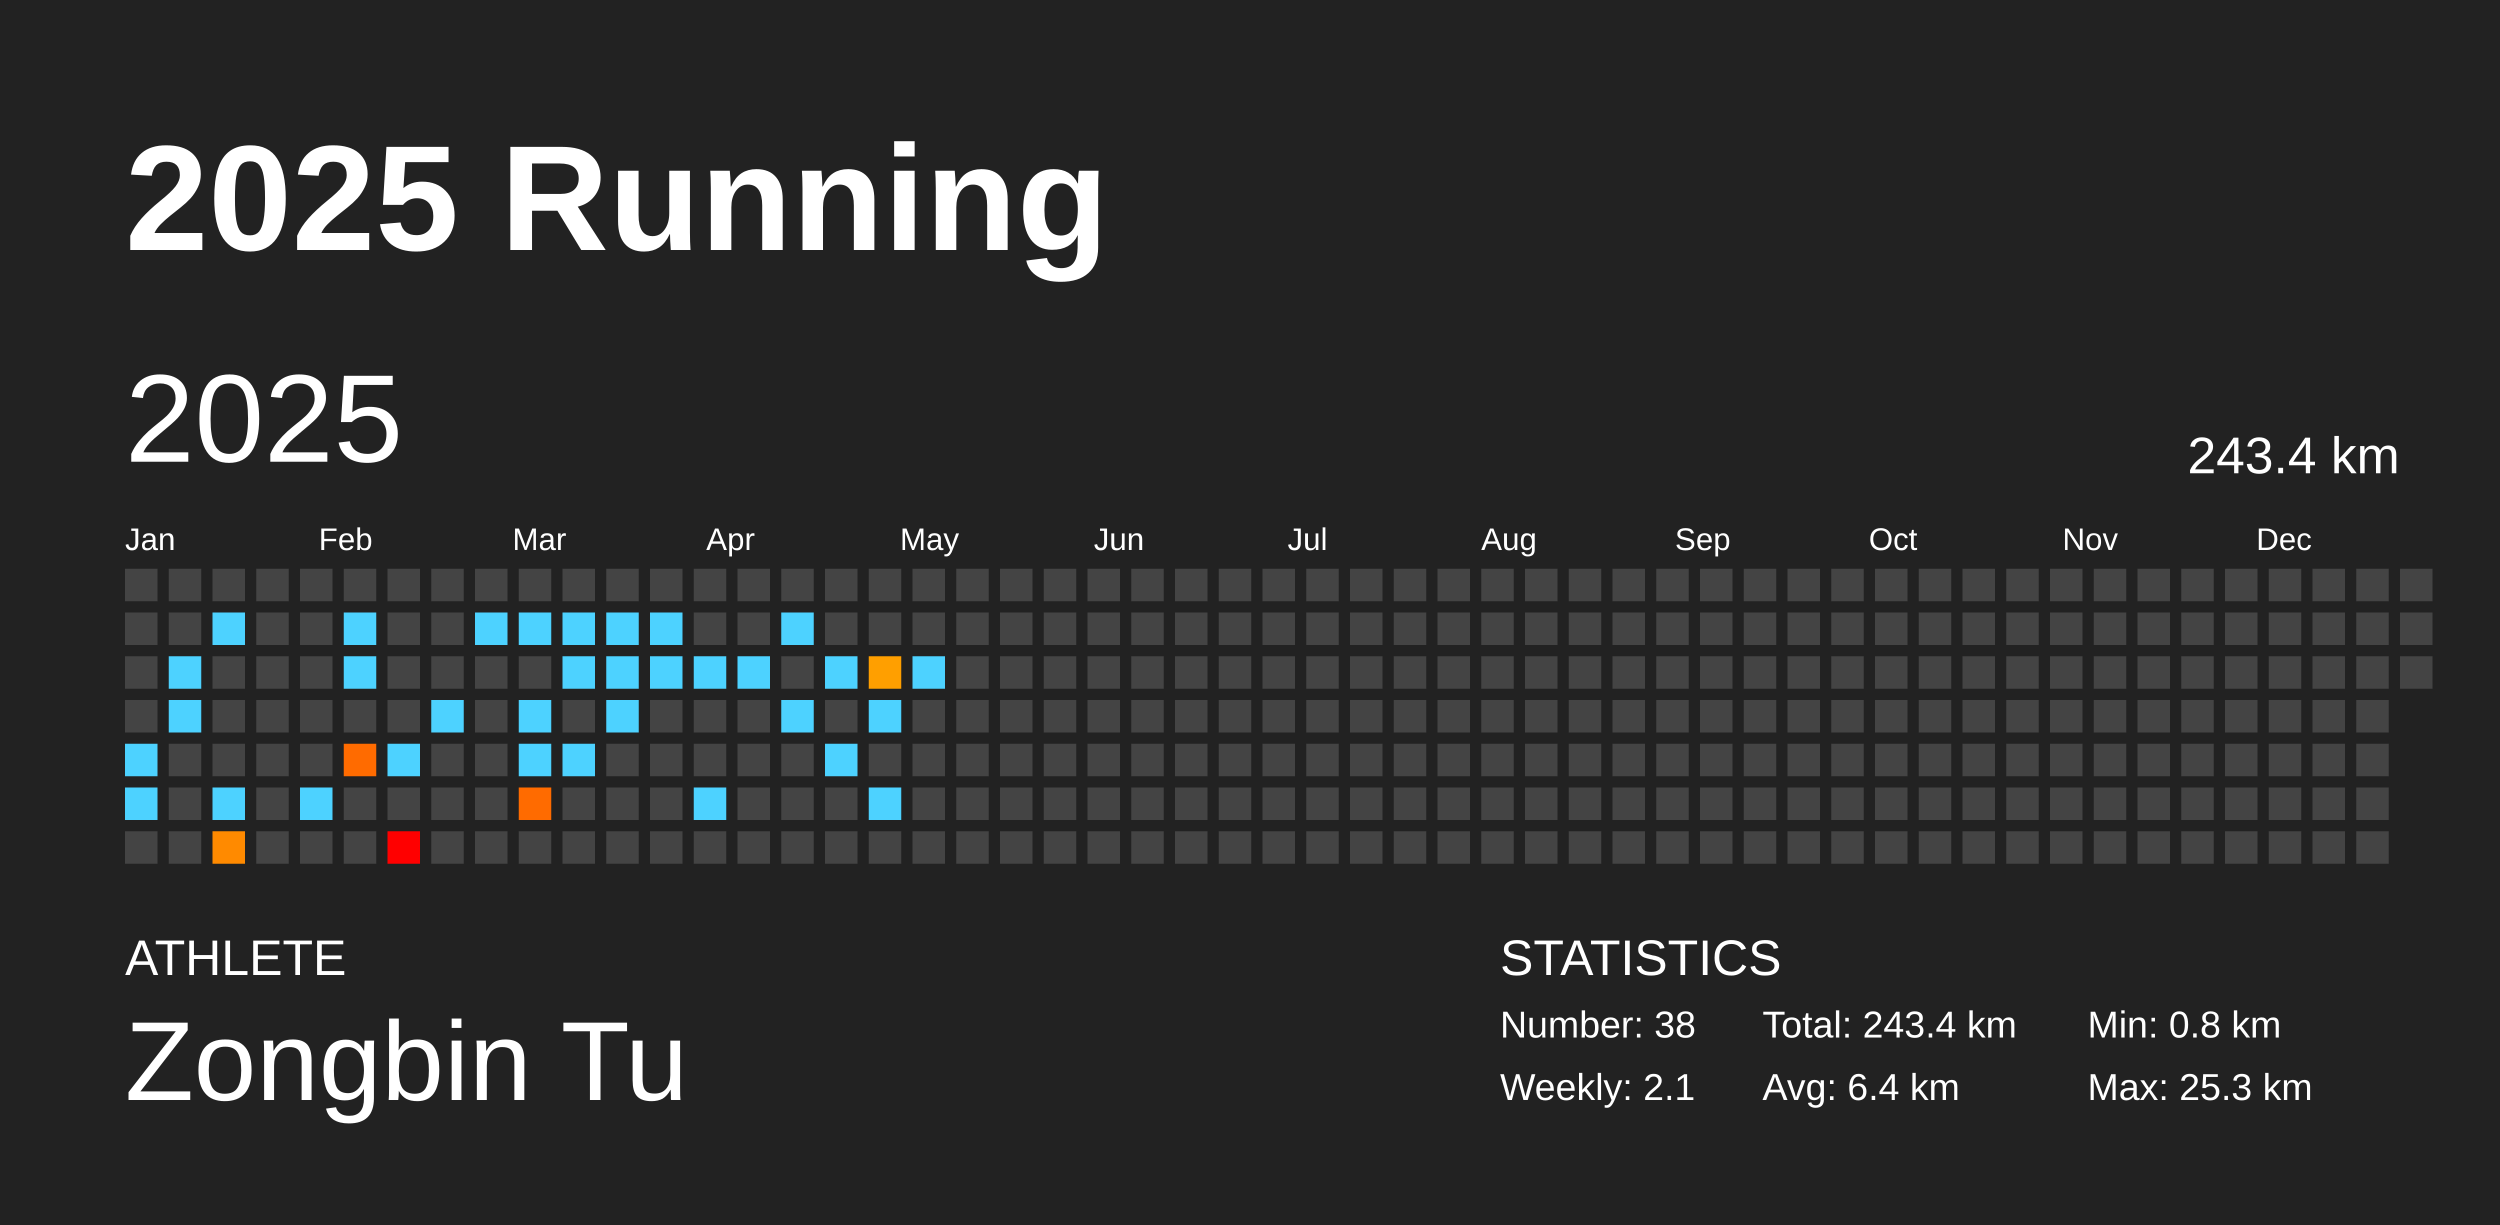
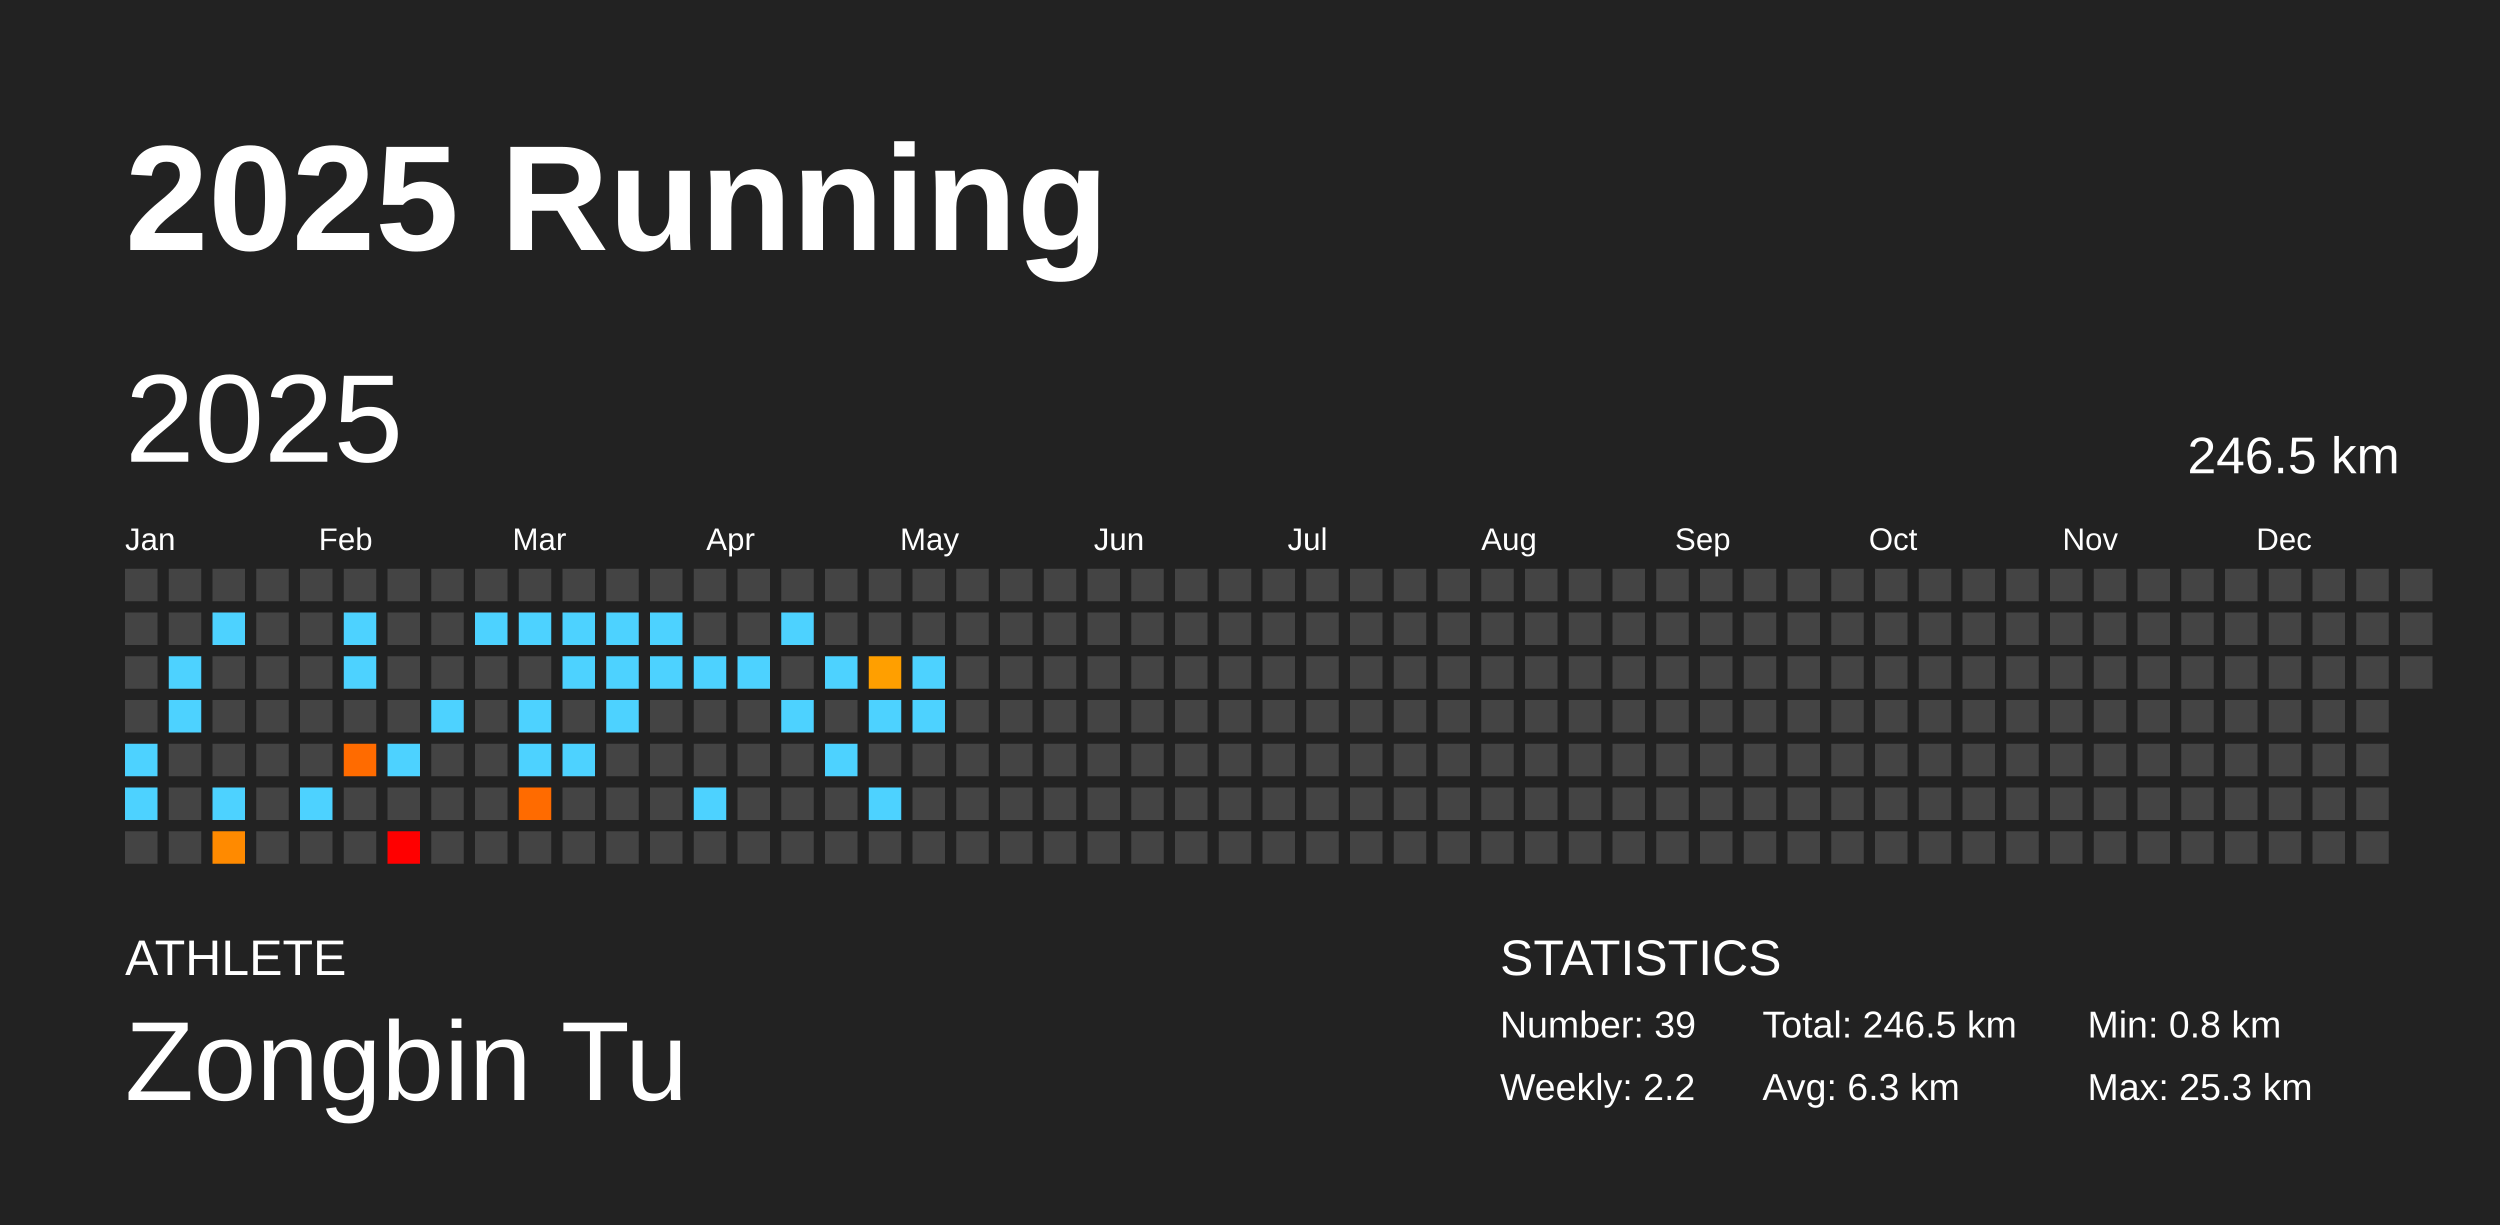
<svg xmlns="http://www.w3.org/2000/svg" baseProfile="full" height="98mm" version="1.1" viewBox="0,0,200,98" width="200mm">
  <defs />
  <rect fill="#222222" height="98" width="200" x="0" y="0" />
  <text fill="#FFFFFF" style="font-size:12px; font-family:Arial; font-weight:bold;" x="10" y="20">2025 Running</text>
  <text fill="#FFFFFF" style="font-size:4px; font-family:Arial" x="10" y="78">ATHLETE</text>
  <text fill="#FFFFFF" style="font-size:9px; font-family:Arial" x="10" y="88">Zongbin Tu</text>
  <text fill="#FFFFFF" style="font-size:4px; font-family:Arial" x="120" y="78">STATISTICS</text>
-   <text fill="#FFFFFF" style="font-size:3px; font-family:Arial" x="120" y="83">Number: 38</text>
-   <text fill="#FFFFFF" style="font-size:3px; font-family:Arial" x="120" y="88">Weekly: 2.1</text>
-   <text fill="#FFFFFF" style="font-size:3px; font-family:Arial" x="141" y="83">Total: 243.4 km</text>
-   <text fill="#FFFFFF" style="font-size:3px; font-family:Arial" x="141" y="88">Avg: 6.4 km</text>
+   <text fill="#FFFFFF" style="font-size:3px; font-family:Arial" x="120" y="83">Number: 39</text>
+   <text fill="#FFFFFF" style="font-size:3px; font-family:Arial" x="120" y="88">Weekly: 2.2</text>
+   <text fill="#FFFFFF" style="font-size:3px; font-family:Arial" x="141" y="83">Total: 246.5 km</text>
+   <text fill="#FFFFFF" style="font-size:3px; font-family:Arial" x="141" y="88">Avg: 6.3 km</text>
  <text fill="#FFFFFF" style="font-size:3px; font-family:Arial" x="167" y="83">Min: 0.8 km</text>
  <text fill="#FFFFFF" style="font-size:3px; font-family:Arial" x="167" y="88">Max: 25.3 km</text>
  <text dominant-baseline="hanging" fill="#FFFFFF" style="font-size:10.0px; font-family:Arial;" x="10" y="30">2025</text>
-   <text dominant-baseline="hanging" fill="#FFFFFF" style="font-size:4.125px; font-family:Arial;" x="175" y="35">243.4 km</text>
+   <text dominant-baseline="hanging" fill="#FFFFFF" style="font-size:4.125px; font-family:Arial;" x="175" y="35">246.5 km</text>
  <text fill="#FFFFFF" style="font-size:2.5px; font-family:Arial" x="10.0" y="44">Jan</text>
  <text fill="#FFFFFF" style="font-size:2.5px; font-family:Arial" x="25.5" y="44">Feb</text>
  <text fill="#FFFFFF" style="font-size:2.5px; font-family:Arial" x="41.0" y="44">Mar</text>
  <text fill="#FFFFFF" style="font-size:2.5px; font-family:Arial" x="56.5" y="44">Apr</text>
  <text fill="#FFFFFF" style="font-size:2.5px; font-family:Arial" x="72.0" y="44">May</text>
  <text fill="#FFFFFF" style="font-size:2.5px; font-family:Arial" x="87.5" y="44">Jun</text>
  <text fill="#FFFFFF" style="font-size:2.5px; font-family:Arial" x="103.0" y="44">Jul</text>
  <text fill="#FFFFFF" style="font-size:2.5px; font-family:Arial" x="118.5" y="44">Aug</text>
  <text fill="#FFFFFF" style="font-size:2.5px; font-family:Arial" x="134.0" y="44">Sep</text>
  <text fill="#FFFFFF" style="font-size:2.5px; font-family:Arial" x="149.5" y="44">Oct</text>
  <text fill="#FFFFFF" style="font-size:2.5px; font-family:Arial" x="165.0" y="44">Nov</text>
  <text fill="#FFFFFF" style="font-size:2.5px; font-family:Arial" x="180.5" y="44">Dec</text>
  <rect fill="#444444" height="2.6" width="2.6" x="10.0" y="45.5" />
  <rect fill="#444444" height="2.6" width="2.6" x="10.0" y="49.0" />
  <rect fill="#444444" height="2.6" width="2.6" x="10.0" y="52.5" />
  <rect fill="#444444" height="2.6" width="2.6" x="10.0" y="56.0" />
  <rect fill="#4dd2ff" height="2.6" width="2.6" x="10.0" y="59.5" />
  <rect fill="#4dd2ff" height="2.6" width="2.6" x="10.0" y="63.0" />
  <rect fill="#444444" height="2.6" width="2.6" x="10.0" y="66.5" />
  <rect fill="#444444" height="2.6" width="2.6" x="13.5" y="45.5" />
  <rect fill="#444444" height="2.6" width="2.6" x="13.5" y="49.0" />
  <rect fill="#4dd2ff" height="2.6" width="2.6" x="13.5" y="52.5" />
  <rect fill="#4dd2ff" height="2.6" width="2.6" x="13.5" y="56.0" />
  <rect fill="#444444" height="2.6" width="2.6" x="13.5" y="59.5" />
  <rect fill="#444444" height="2.6" width="2.6" x="13.5" y="63.0" />
  <rect fill="#444444" height="2.6" width="2.6" x="13.5" y="66.5" />
  <rect fill="#444444" height="2.6" width="2.6" x="17.0" y="45.5" />
  <rect fill="#4dd2ff" height="2.6" width="2.6" x="17.0" y="49.0" />
  <rect fill="#444444" height="2.6" width="2.6" x="17.0" y="52.5" />
  <rect fill="#444444" height="2.6" width="2.6" x="17.0" y="56.0" />
  <rect fill="#444444" height="2.6" width="2.6" x="17.0" y="59.5" />
  <rect fill="#4dd2ff" height="2.6" width="2.6" x="17.0" y="63.0" />
  <rect fill="#ff8a00" height="2.6" width="2.6" x="17.0" y="66.5" />
  <rect fill="#444444" height="2.6" width="2.6" x="20.5" y="45.5" />
  <rect fill="#444444" height="2.6" width="2.6" x="20.5" y="49.0" />
  <rect fill="#444444" height="2.6" width="2.6" x="20.5" y="52.5" />
  <rect fill="#444444" height="2.6" width="2.6" x="20.5" y="56.0" />
  <rect fill="#444444" height="2.6" width="2.6" x="20.5" y="59.5" />
  <rect fill="#444444" height="2.6" width="2.6" x="20.5" y="63.0" />
  <rect fill="#444444" height="2.6" width="2.6" x="20.5" y="66.5" />
  <rect fill="#444444" height="2.6" width="2.6" x="24.0" y="45.5" />
  <rect fill="#444444" height="2.6" width="2.6" x="24.0" y="49.0" />
  <rect fill="#444444" height="2.6" width="2.6" x="24.0" y="52.5" />
  <rect fill="#444444" height="2.6" width="2.6" x="24.0" y="56.0" />
  <rect fill="#444444" height="2.6" width="2.6" x="24.0" y="59.5" />
  <rect fill="#4dd2ff" height="2.6" width="2.6" x="24.0" y="63.0" />
  <rect fill="#444444" height="2.6" width="2.6" x="24.0" y="66.5" />
  <rect fill="#444444" height="2.6" width="2.6" x="27.5" y="45.5" />
  <rect fill="#4dd2ff" height="2.6" width="2.6" x="27.5" y="49.0" />
  <rect fill="#4dd2ff" height="2.6" width="2.6" x="27.5" y="52.5" />
  <rect fill="#444444" height="2.6" width="2.6" x="27.5" y="56.0" />
  <rect fill="#ff6b00" height="2.6" width="2.6" x="27.5" y="59.5" />
  <rect fill="#444444" height="2.6" width="2.6" x="27.5" y="63.0" />
  <rect fill="#444444" height="2.6" width="2.6" x="27.5" y="66.5" />
  <rect fill="#444444" height="2.6" width="2.6" x="31.0" y="45.5" />
  <rect fill="#444444" height="2.6" width="2.6" x="31.0" y="49.0" />
  <rect fill="#444444" height="2.6" width="2.6" x="31.0" y="52.5" />
  <rect fill="#444444" height="2.6" width="2.6" x="31.0" y="56.0" />
  <rect fill="#4dd2ff" height="2.6" width="2.6" x="31.0" y="59.5" />
  <rect fill="#444444" height="2.6" width="2.6" x="31.0" y="63.0" />
  <rect fill="red" height="2.6" width="2.6" x="31.0" y="66.5" />
  <rect fill="#444444" height="2.6" width="2.6" x="34.5" y="45.5" />
  <rect fill="#444444" height="2.6" width="2.6" x="34.5" y="49.0" />
  <rect fill="#444444" height="2.6" width="2.6" x="34.5" y="52.5" />
  <rect fill="#4dd2ff" height="2.6" width="2.6" x="34.5" y="56.0" />
  <rect fill="#444444" height="2.6" width="2.6" x="34.5" y="59.5" />
  <rect fill="#444444" height="2.6" width="2.6" x="34.5" y="63.0" />
  <rect fill="#444444" height="2.6" width="2.6" x="34.5" y="66.5" />
  <rect fill="#444444" height="2.6" width="2.6" x="38.0" y="45.5" />
  <rect fill="#4dd2ff" height="2.6" width="2.6" x="38.0" y="49.0" />
  <rect fill="#444444" height="2.6" width="2.6" x="38.0" y="52.5" />
  <rect fill="#444444" height="2.6" width="2.6" x="38.0" y="56.0" />
  <rect fill="#444444" height="2.6" width="2.6" x="38.0" y="59.5" />
  <rect fill="#444444" height="2.6" width="2.6" x="38.0" y="63.0" />
  <rect fill="#444444" height="2.6" width="2.6" x="38.0" y="66.5" />
  <rect fill="#444444" height="2.6" width="2.6" x="41.5" y="45.5" />
  <rect fill="#4dd2ff" height="2.6" width="2.6" x="41.5" y="49.0" />
  <rect fill="#444444" height="2.6" width="2.6" x="41.5" y="52.5" />
  <rect fill="#4dd2ff" height="2.6" width="2.6" x="41.5" y="56.0" />
  <rect fill="#4dd2ff" height="2.6" width="2.6" x="41.5" y="59.5" />
  <rect fill="#ff6b00" height="2.6" width="2.6" x="41.5" y="63.0" />
  <rect fill="#444444" height="2.6" width="2.6" x="41.5" y="66.5" />
  <rect fill="#444444" height="2.6" width="2.6" x="45.0" y="45.5" />
  <rect fill="#4dd2ff" height="2.6" width="2.6" x="45.0" y="49.0" />
  <rect fill="#4dd2ff" height="2.6" width="2.6" x="45.0" y="52.5" />
  <rect fill="#444444" height="2.6" width="2.6" x="45.0" y="56.0" />
  <rect fill="#4dd2ff" height="2.6" width="2.6" x="45.0" y="59.5" />
  <rect fill="#444444" height="2.6" width="2.6" x="45.0" y="63.0" />
  <rect fill="#444444" height="2.6" width="2.6" x="45.0" y="66.5" />
  <rect fill="#444444" height="2.6" width="2.6" x="48.5" y="45.5" />
  <rect fill="#4dd2ff" height="2.6" width="2.6" x="48.5" y="49.0" />
  <rect fill="#4dd2ff" height="2.6" width="2.6" x="48.5" y="52.5" />
  <rect fill="#4dd2ff" height="2.6" width="2.6" x="48.5" y="56.0" />
  <rect fill="#444444" height="2.6" width="2.6" x="48.5" y="59.5" />
  <rect fill="#444444" height="2.6" width="2.6" x="48.5" y="63.0" />
  <rect fill="#444444" height="2.6" width="2.6" x="48.5" y="66.5" />
  <rect fill="#444444" height="2.6" width="2.6" x="52.0" y="45.5" />
  <rect fill="#4dd2ff" height="2.6" width="2.6" x="52.0" y="49.0" />
  <rect fill="#4dd2ff" height="2.6" width="2.6" x="52.0" y="52.5" />
  <rect fill="#444444" height="2.6" width="2.6" x="52.0" y="56.0" />
  <rect fill="#444444" height="2.6" width="2.6" x="52.0" y="59.5" />
  <rect fill="#444444" height="2.6" width="2.6" x="52.0" y="63.0" />
  <rect fill="#444444" height="2.6" width="2.6" x="52.0" y="66.5" />
  <rect fill="#444444" height="2.6" width="2.6" x="55.5" y="45.5" />
  <rect fill="#444444" height="2.6" width="2.6" x="55.5" y="49.0" />
  <rect fill="#4dd2ff" height="2.6" width="2.6" x="55.5" y="52.5" />
  <rect fill="#444444" height="2.6" width="2.6" x="55.5" y="56.0" />
  <rect fill="#444444" height="2.6" width="2.6" x="55.5" y="59.5" />
  <rect fill="#4dd2ff" height="2.6" width="2.6" x="55.5" y="63.0" />
  <rect fill="#444444" height="2.6" width="2.6" x="55.5" y="66.5" />
  <rect fill="#444444" height="2.6" width="2.6" x="59.0" y="45.5" />
  <rect fill="#444444" height="2.6" width="2.6" x="59.0" y="49.0" />
  <rect fill="#4dd2ff" height="2.6" width="2.6" x="59.0" y="52.5" />
  <rect fill="#444444" height="2.6" width="2.6" x="59.0" y="56.0" />
  <rect fill="#444444" height="2.6" width="2.6" x="59.0" y="59.5" />
  <rect fill="#444444" height="2.6" width="2.6" x="59.0" y="63.0" />
  <rect fill="#444444" height="2.6" width="2.6" x="59.0" y="66.5" />
  <rect fill="#444444" height="2.6" width="2.6" x="62.5" y="45.5" />
  <rect fill="#4dd2ff" height="2.6" width="2.6" x="62.5" y="49.0" />
  <rect fill="#444444" height="2.6" width="2.6" x="62.5" y="52.5" />
  <rect fill="#4dd2ff" height="2.6" width="2.6" x="62.5" y="56.0" />
  <rect fill="#444444" height="2.6" width="2.6" x="62.5" y="59.5" />
  <rect fill="#444444" height="2.6" width="2.6" x="62.5" y="63.0" />
  <rect fill="#444444" height="2.6" width="2.6" x="62.5" y="66.5" />
  <rect fill="#444444" height="2.6" width="2.6" x="66.0" y="45.5" />
  <rect fill="#444444" height="2.6" width="2.6" x="66.0" y="49.0" />
  <rect fill="#4dd2ff" height="2.6" width="2.6" x="66.0" y="52.5" />
  <rect fill="#444444" height="2.6" width="2.6" x="66.0" y="56.0" />
  <rect fill="#4dd2ff" height="2.6" width="2.6" x="66.0" y="59.5" />
  <rect fill="#444444" height="2.6" width="2.6" x="66.0" y="63.0" />
  <rect fill="#444444" height="2.6" width="2.6" x="66.0" y="66.5" />
  <rect fill="#444444" height="2.6" width="2.6" x="69.5" y="45.5" />
  <rect fill="#444444" height="2.6" width="2.6" x="69.5" y="49.0" />
  <rect fill="#ff9f00" height="2.6" width="2.6" x="69.5" y="52.5" />
  <rect fill="#4dd2ff" height="2.6" width="2.6" x="69.5" y="56.0" />
  <rect fill="#444444" height="2.6" width="2.6" x="69.5" y="59.5" />
  <rect fill="#4dd2ff" height="2.6" width="2.6" x="69.5" y="63.0" />
  <rect fill="#444444" height="2.6" width="2.6" x="69.5" y="66.5" />
  <rect fill="#444444" height="2.6" width="2.6" x="73.0" y="45.5" />
  <rect fill="#444444" height="2.6" width="2.6" x="73.0" y="49.0" />
  <rect fill="#4dd2ff" height="2.6" width="2.6" x="73.0" y="52.5" />
-   <rect fill="#444444" height="2.6" width="2.6" x="73.0" y="56.0" />
+   <rect fill="#4dd2ff" height="2.6" width="2.6" x="73.0" y="56.0" />
  <rect fill="#444444" height="2.6" width="2.6" x="73.0" y="59.5" />
  <rect fill="#444444" height="2.6" width="2.6" x="73.0" y="63.0" />
  <rect fill="#444444" height="2.6" width="2.6" x="73.0" y="66.5" />
  <rect fill="#444444" height="2.6" width="2.6" x="76.5" y="45.5" />
  <rect fill="#444444" height="2.6" width="2.6" x="76.5" y="49.0" />
  <rect fill="#444444" height="2.6" width="2.6" x="76.5" y="52.5" />
  <rect fill="#444444" height="2.6" width="2.6" x="76.5" y="56.0" />
  <rect fill="#444444" height="2.6" width="2.6" x="76.5" y="59.5" />
  <rect fill="#444444" height="2.6" width="2.6" x="76.5" y="63.0" />
  <rect fill="#444444" height="2.6" width="2.6" x="76.5" y="66.5" />
  <rect fill="#444444" height="2.6" width="2.6" x="80.0" y="45.5" />
  <rect fill="#444444" height="2.6" width="2.6" x="80.0" y="49.0" />
  <rect fill="#444444" height="2.6" width="2.6" x="80.0" y="52.5" />
  <rect fill="#444444" height="2.6" width="2.6" x="80.0" y="56.0" />
  <rect fill="#444444" height="2.6" width="2.6" x="80.0" y="59.5" />
  <rect fill="#444444" height="2.6" width="2.6" x="80.0" y="63.0" />
  <rect fill="#444444" height="2.6" width="2.6" x="80.0" y="66.5" />
  <rect fill="#444444" height="2.6" width="2.6" x="83.5" y="45.5" />
  <rect fill="#444444" height="2.6" width="2.6" x="83.5" y="49.0" />
  <rect fill="#444444" height="2.6" width="2.6" x="83.5" y="52.5" />
  <rect fill="#444444" height="2.6" width="2.6" x="83.5" y="56.0" />
  <rect fill="#444444" height="2.6" width="2.6" x="83.5" y="59.5" />
  <rect fill="#444444" height="2.6" width="2.6" x="83.5" y="63.0" />
  <rect fill="#444444" height="2.6" width="2.6" x="83.5" y="66.5" />
  <rect fill="#444444" height="2.6" width="2.6" x="87.0" y="45.5" />
  <rect fill="#444444" height="2.6" width="2.6" x="87.0" y="49.0" />
  <rect fill="#444444" height="2.6" width="2.6" x="87.0" y="52.5" />
  <rect fill="#444444" height="2.6" width="2.6" x="87.0" y="56.0" />
  <rect fill="#444444" height="2.6" width="2.6" x="87.0" y="59.5" />
  <rect fill="#444444" height="2.6" width="2.6" x="87.0" y="63.0" />
  <rect fill="#444444" height="2.6" width="2.6" x="87.0" y="66.5" />
  <rect fill="#444444" height="2.6" width="2.6" x="90.5" y="45.5" />
  <rect fill="#444444" height="2.6" width="2.6" x="90.5" y="49.0" />
  <rect fill="#444444" height="2.6" width="2.6" x="90.5" y="52.5" />
  <rect fill="#444444" height="2.6" width="2.6" x="90.5" y="56.0" />
  <rect fill="#444444" height="2.6" width="2.6" x="90.5" y="59.5" />
  <rect fill="#444444" height="2.6" width="2.6" x="90.5" y="63.0" />
  <rect fill="#444444" height="2.6" width="2.6" x="90.5" y="66.5" />
  <rect fill="#444444" height="2.6" width="2.6" x="94.0" y="45.5" />
  <rect fill="#444444" height="2.6" width="2.6" x="94.0" y="49.0" />
  <rect fill="#444444" height="2.6" width="2.6" x="94.0" y="52.5" />
  <rect fill="#444444" height="2.6" width="2.6" x="94.0" y="56.0" />
  <rect fill="#444444" height="2.6" width="2.6" x="94.0" y="59.5" />
  <rect fill="#444444" height="2.6" width="2.6" x="94.0" y="63.0" />
  <rect fill="#444444" height="2.6" width="2.6" x="94.0" y="66.5" />
  <rect fill="#444444" height="2.6" width="2.6" x="97.5" y="45.5" />
  <rect fill="#444444" height="2.6" width="2.6" x="97.5" y="49.0" />
  <rect fill="#444444" height="2.6" width="2.6" x="97.5" y="52.5" />
  <rect fill="#444444" height="2.6" width="2.6" x="97.5" y="56.0" />
  <rect fill="#444444" height="2.6" width="2.6" x="97.5" y="59.5" />
  <rect fill="#444444" height="2.6" width="2.6" x="97.5" y="63.0" />
  <rect fill="#444444" height="2.6" width="2.6" x="97.5" y="66.5" />
  <rect fill="#444444" height="2.6" width="2.6" x="101.0" y="45.5" />
  <rect fill="#444444" height="2.6" width="2.6" x="101.0" y="49.0" />
  <rect fill="#444444" height="2.6" width="2.6" x="101.0" y="52.5" />
  <rect fill="#444444" height="2.6" width="2.6" x="101.0" y="56.0" />
  <rect fill="#444444" height="2.6" width="2.6" x="101.0" y="59.5" />
  <rect fill="#444444" height="2.6" width="2.6" x="101.0" y="63.0" />
  <rect fill="#444444" height="2.6" width="2.6" x="101.0" y="66.5" />
  <rect fill="#444444" height="2.6" width="2.6" x="104.5" y="45.5" />
  <rect fill="#444444" height="2.6" width="2.6" x="104.5" y="49.0" />
  <rect fill="#444444" height="2.6" width="2.6" x="104.5" y="52.5" />
  <rect fill="#444444" height="2.6" width="2.6" x="104.5" y="56.0" />
  <rect fill="#444444" height="2.6" width="2.6" x="104.5" y="59.5" />
  <rect fill="#444444" height="2.6" width="2.6" x="104.5" y="63.0" />
  <rect fill="#444444" height="2.6" width="2.6" x="104.5" y="66.5" />
  <rect fill="#444444" height="2.6" width="2.6" x="108.0" y="45.5" />
  <rect fill="#444444" height="2.6" width="2.6" x="108.0" y="49.0" />
  <rect fill="#444444" height="2.6" width="2.6" x="108.0" y="52.5" />
  <rect fill="#444444" height="2.6" width="2.6" x="108.0" y="56.0" />
  <rect fill="#444444" height="2.6" width="2.6" x="108.0" y="59.5" />
  <rect fill="#444444" height="2.6" width="2.6" x="108.0" y="63.0" />
  <rect fill="#444444" height="2.6" width="2.6" x="108.0" y="66.5" />
  <rect fill="#444444" height="2.6" width="2.6" x="111.5" y="45.5" />
  <rect fill="#444444" height="2.6" width="2.6" x="111.5" y="49.0" />
  <rect fill="#444444" height="2.6" width="2.6" x="111.5" y="52.5" />
  <rect fill="#444444" height="2.6" width="2.6" x="111.5" y="56.0" />
  <rect fill="#444444" height="2.6" width="2.6" x="111.5" y="59.5" />
  <rect fill="#444444" height="2.6" width="2.6" x="111.5" y="63.0" />
  <rect fill="#444444" height="2.6" width="2.6" x="111.5" y="66.5" />
  <rect fill="#444444" height="2.6" width="2.6" x="115.0" y="45.5" />
  <rect fill="#444444" height="2.6" width="2.6" x="115.0" y="49.0" />
  <rect fill="#444444" height="2.6" width="2.6" x="115.0" y="52.5" />
  <rect fill="#444444" height="2.6" width="2.6" x="115.0" y="56.0" />
  <rect fill="#444444" height="2.6" width="2.6" x="115.0" y="59.5" />
  <rect fill="#444444" height="2.6" width="2.6" x="115.0" y="63.0" />
  <rect fill="#444444" height="2.6" width="2.6" x="115.0" y="66.5" />
  <rect fill="#444444" height="2.6" width="2.6" x="118.5" y="45.5" />
  <rect fill="#444444" height="2.6" width="2.6" x="118.5" y="49.0" />
  <rect fill="#444444" height="2.6" width="2.6" x="118.5" y="52.5" />
  <rect fill="#444444" height="2.6" width="2.6" x="118.5" y="56.0" />
  <rect fill="#444444" height="2.6" width="2.6" x="118.5" y="59.5" />
  <rect fill="#444444" height="2.6" width="2.6" x="118.5" y="63.0" />
  <rect fill="#444444" height="2.6" width="2.6" x="118.5" y="66.5" />
  <rect fill="#444444" height="2.6" width="2.6" x="122.0" y="45.5" />
  <rect fill="#444444" height="2.6" width="2.6" x="122.0" y="49.0" />
  <rect fill="#444444" height="2.6" width="2.6" x="122.0" y="52.5" />
  <rect fill="#444444" height="2.6" width="2.6" x="122.0" y="56.0" />
  <rect fill="#444444" height="2.6" width="2.6" x="122.0" y="59.5" />
  <rect fill="#444444" height="2.6" width="2.6" x="122.0" y="63.0" />
  <rect fill="#444444" height="2.6" width="2.6" x="122.0" y="66.5" />
  <rect fill="#444444" height="2.6" width="2.6" x="125.5" y="45.5" />
  <rect fill="#444444" height="2.6" width="2.6" x="125.5" y="49.0" />
  <rect fill="#444444" height="2.6" width="2.6" x="125.5" y="52.5" />
  <rect fill="#444444" height="2.6" width="2.6" x="125.5" y="56.0" />
  <rect fill="#444444" height="2.6" width="2.6" x="125.5" y="59.5" />
  <rect fill="#444444" height="2.6" width="2.6" x="125.5" y="63.0" />
  <rect fill="#444444" height="2.6" width="2.6" x="125.5" y="66.5" />
  <rect fill="#444444" height="2.6" width="2.6" x="129.0" y="45.5" />
  <rect fill="#444444" height="2.6" width="2.6" x="129.0" y="49.0" />
  <rect fill="#444444" height="2.6" width="2.6" x="129.0" y="52.5" />
  <rect fill="#444444" height="2.6" width="2.6" x="129.0" y="56.0" />
  <rect fill="#444444" height="2.6" width="2.6" x="129.0" y="59.5" />
  <rect fill="#444444" height="2.6" width="2.6" x="129.0" y="63.0" />
  <rect fill="#444444" height="2.6" width="2.6" x="129.0" y="66.5" />
  <rect fill="#444444" height="2.6" width="2.6" x="132.5" y="45.5" />
  <rect fill="#444444" height="2.6" width="2.6" x="132.5" y="49.0" />
  <rect fill="#444444" height="2.6" width="2.6" x="132.5" y="52.5" />
  <rect fill="#444444" height="2.6" width="2.6" x="132.5" y="56.0" />
  <rect fill="#444444" height="2.6" width="2.6" x="132.5" y="59.5" />
  <rect fill="#444444" height="2.6" width="2.6" x="132.5" y="63.0" />
  <rect fill="#444444" height="2.6" width="2.6" x="132.5" y="66.5" />
  <rect fill="#444444" height="2.6" width="2.6" x="136.0" y="45.5" />
  <rect fill="#444444" height="2.6" width="2.6" x="136.0" y="49.0" />
  <rect fill="#444444" height="2.6" width="2.6" x="136.0" y="52.5" />
  <rect fill="#444444" height="2.6" width="2.6" x="136.0" y="56.0" />
  <rect fill="#444444" height="2.6" width="2.6" x="136.0" y="59.5" />
  <rect fill="#444444" height="2.6" width="2.6" x="136.0" y="63.0" />
  <rect fill="#444444" height="2.6" width="2.6" x="136.0" y="66.5" />
  <rect fill="#444444" height="2.6" width="2.6" x="139.5" y="45.5" />
  <rect fill="#444444" height="2.6" width="2.6" x="139.5" y="49.0" />
  <rect fill="#444444" height="2.6" width="2.6" x="139.5" y="52.5" />
  <rect fill="#444444" height="2.6" width="2.6" x="139.5" y="56.0" />
  <rect fill="#444444" height="2.6" width="2.6" x="139.5" y="59.5" />
  <rect fill="#444444" height="2.6" width="2.6" x="139.5" y="63.0" />
  <rect fill="#444444" height="2.6" width="2.6" x="139.5" y="66.5" />
  <rect fill="#444444" height="2.6" width="2.6" x="143.0" y="45.5" />
  <rect fill="#444444" height="2.6" width="2.6" x="143.0" y="49.0" />
  <rect fill="#444444" height="2.6" width="2.6" x="143.0" y="52.5" />
  <rect fill="#444444" height="2.6" width="2.6" x="143.0" y="56.0" />
  <rect fill="#444444" height="2.6" width="2.6" x="143.0" y="59.5" />
  <rect fill="#444444" height="2.6" width="2.6" x="143.0" y="63.0" />
  <rect fill="#444444" height="2.6" width="2.6" x="143.0" y="66.5" />
  <rect fill="#444444" height="2.6" width="2.6" x="146.5" y="45.5" />
  <rect fill="#444444" height="2.6" width="2.6" x="146.5" y="49.0" />
  <rect fill="#444444" height="2.6" width="2.6" x="146.5" y="52.5" />
  <rect fill="#444444" height="2.6" width="2.6" x="146.5" y="56.0" />
  <rect fill="#444444" height="2.6" width="2.6" x="146.5" y="59.5" />
  <rect fill="#444444" height="2.6" width="2.6" x="146.5" y="63.0" />
  <rect fill="#444444" height="2.6" width="2.6" x="146.5" y="66.5" />
  <rect fill="#444444" height="2.6" width="2.6" x="150.0" y="45.5" />
  <rect fill="#444444" height="2.6" width="2.6" x="150.0" y="49.0" />
  <rect fill="#444444" height="2.6" width="2.6" x="150.0" y="52.5" />
  <rect fill="#444444" height="2.6" width="2.6" x="150.0" y="56.0" />
  <rect fill="#444444" height="2.6" width="2.6" x="150.0" y="59.5" />
  <rect fill="#444444" height="2.6" width="2.6" x="150.0" y="63.0" />
  <rect fill="#444444" height="2.6" width="2.6" x="150.0" y="66.5" />
  <rect fill="#444444" height="2.6" width="2.6" x="153.5" y="45.5" />
  <rect fill="#444444" height="2.6" width="2.6" x="153.5" y="49.0" />
  <rect fill="#444444" height="2.6" width="2.6" x="153.5" y="52.5" />
  <rect fill="#444444" height="2.6" width="2.6" x="153.5" y="56.0" />
  <rect fill="#444444" height="2.6" width="2.6" x="153.5" y="59.5" />
  <rect fill="#444444" height="2.6" width="2.6" x="153.5" y="63.0" />
  <rect fill="#444444" height="2.6" width="2.6" x="153.5" y="66.5" />
  <rect fill="#444444" height="2.6" width="2.6" x="157.0" y="45.5" />
  <rect fill="#444444" height="2.6" width="2.6" x="157.0" y="49.0" />
  <rect fill="#444444" height="2.6" width="2.6" x="157.0" y="52.5" />
  <rect fill="#444444" height="2.6" width="2.6" x="157.0" y="56.0" />
  <rect fill="#444444" height="2.6" width="2.6" x="157.0" y="59.5" />
  <rect fill="#444444" height="2.6" width="2.6" x="157.0" y="63.0" />
  <rect fill="#444444" height="2.6" width="2.6" x="157.0" y="66.5" />
  <rect fill="#444444" height="2.6" width="2.6" x="160.5" y="45.5" />
  <rect fill="#444444" height="2.6" width="2.6" x="160.5" y="49.0" />
  <rect fill="#444444" height="2.6" width="2.6" x="160.5" y="52.5" />
  <rect fill="#444444" height="2.6" width="2.6" x="160.5" y="56.0" />
  <rect fill="#444444" height="2.6" width="2.6" x="160.5" y="59.5" />
  <rect fill="#444444" height="2.6" width="2.6" x="160.5" y="63.0" />
  <rect fill="#444444" height="2.6" width="2.6" x="160.5" y="66.5" />
  <rect fill="#444444" height="2.6" width="2.6" x="164.0" y="45.5" />
  <rect fill="#444444" height="2.6" width="2.6" x="164.0" y="49.0" />
  <rect fill="#444444" height="2.6" width="2.6" x="164.0" y="52.5" />
  <rect fill="#444444" height="2.6" width="2.6" x="164.0" y="56.0" />
  <rect fill="#444444" height="2.6" width="2.6" x="164.0" y="59.5" />
  <rect fill="#444444" height="2.6" width="2.6" x="164.0" y="63.0" />
  <rect fill="#444444" height="2.6" width="2.6" x="164.0" y="66.5" />
  <rect fill="#444444" height="2.6" width="2.6" x="167.5" y="45.5" />
  <rect fill="#444444" height="2.6" width="2.6" x="167.5" y="49.0" />
  <rect fill="#444444" height="2.6" width="2.6" x="167.5" y="52.5" />
  <rect fill="#444444" height="2.6" width="2.6" x="167.5" y="56.0" />
  <rect fill="#444444" height="2.6" width="2.6" x="167.5" y="59.5" />
  <rect fill="#444444" height="2.6" width="2.6" x="167.5" y="63.0" />
  <rect fill="#444444" height="2.6" width="2.6" x="167.5" y="66.5" />
  <rect fill="#444444" height="2.6" width="2.6" x="171.0" y="45.5" />
  <rect fill="#444444" height="2.6" width="2.6" x="171.0" y="49.0" />
  <rect fill="#444444" height="2.6" width="2.6" x="171.0" y="52.5" />
  <rect fill="#444444" height="2.6" width="2.6" x="171.0" y="56.0" />
  <rect fill="#444444" height="2.6" width="2.6" x="171.0" y="59.5" />
  <rect fill="#444444" height="2.6" width="2.6" x="171.0" y="63.0" />
  <rect fill="#444444" height="2.6" width="2.6" x="171.0" y="66.5" />
  <rect fill="#444444" height="2.6" width="2.6" x="174.5" y="45.5" />
  <rect fill="#444444" height="2.6" width="2.6" x="174.5" y="49.0" />
  <rect fill="#444444" height="2.6" width="2.6" x="174.5" y="52.5" />
  <rect fill="#444444" height="2.6" width="2.6" x="174.5" y="56.0" />
  <rect fill="#444444" height="2.6" width="2.6" x="174.5" y="59.5" />
  <rect fill="#444444" height="2.6" width="2.6" x="174.5" y="63.0" />
  <rect fill="#444444" height="2.6" width="2.6" x="174.5" y="66.5" />
  <rect fill="#444444" height="2.6" width="2.6" x="178.0" y="45.5" />
  <rect fill="#444444" height="2.6" width="2.6" x="178.0" y="49.0" />
  <rect fill="#444444" height="2.6" width="2.6" x="178.0" y="52.5" />
  <rect fill="#444444" height="2.6" width="2.6" x="178.0" y="56.0" />
  <rect fill="#444444" height="2.6" width="2.6" x="178.0" y="59.5" />
  <rect fill="#444444" height="2.6" width="2.6" x="178.0" y="63.0" />
  <rect fill="#444444" height="2.6" width="2.6" x="178.0" y="66.5" />
  <rect fill="#444444" height="2.6" width="2.6" x="181.5" y="45.5" />
  <rect fill="#444444" height="2.6" width="2.6" x="181.5" y="49.0" />
  <rect fill="#444444" height="2.6" width="2.6" x="181.5" y="52.5" />
  <rect fill="#444444" height="2.6" width="2.6" x="181.5" y="56.0" />
  <rect fill="#444444" height="2.6" width="2.6" x="181.5" y="59.5" />
  <rect fill="#444444" height="2.6" width="2.6" x="181.5" y="63.0" />
  <rect fill="#444444" height="2.6" width="2.6" x="181.5" y="66.5" />
  <rect fill="#444444" height="2.6" width="2.6" x="185.0" y="45.5" />
  <rect fill="#444444" height="2.6" width="2.6" x="185.0" y="49.0" />
  <rect fill="#444444" height="2.6" width="2.6" x="185.0" y="52.5" />
  <rect fill="#444444" height="2.6" width="2.6" x="185.0" y="56.0" />
  <rect fill="#444444" height="2.6" width="2.6" x="185.0" y="59.5" />
  <rect fill="#444444" height="2.6" width="2.6" x="185.0" y="63.0" />
  <rect fill="#444444" height="2.6" width="2.6" x="185.0" y="66.5" />
  <rect fill="#444444" height="2.6" width="2.6" x="188.5" y="45.5" />
  <rect fill="#444444" height="2.6" width="2.6" x="188.5" y="49.0" />
  <rect fill="#444444" height="2.6" width="2.6" x="188.5" y="52.5" />
  <rect fill="#444444" height="2.6" width="2.6" x="188.5" y="56.0" />
  <rect fill="#444444" height="2.6" width="2.6" x="188.5" y="59.5" />
  <rect fill="#444444" height="2.6" width="2.6" x="188.5" y="63.0" />
  <rect fill="#444444" height="2.6" width="2.6" x="188.5" y="66.5" />
  <rect fill="#444444" height="2.6" width="2.6" x="192.0" y="45.5" />
  <rect fill="#444444" height="2.6" width="2.6" x="192.0" y="49.0" />
  <rect fill="#444444" height="2.6" width="2.6" x="192.0" y="52.5" />
</svg>
